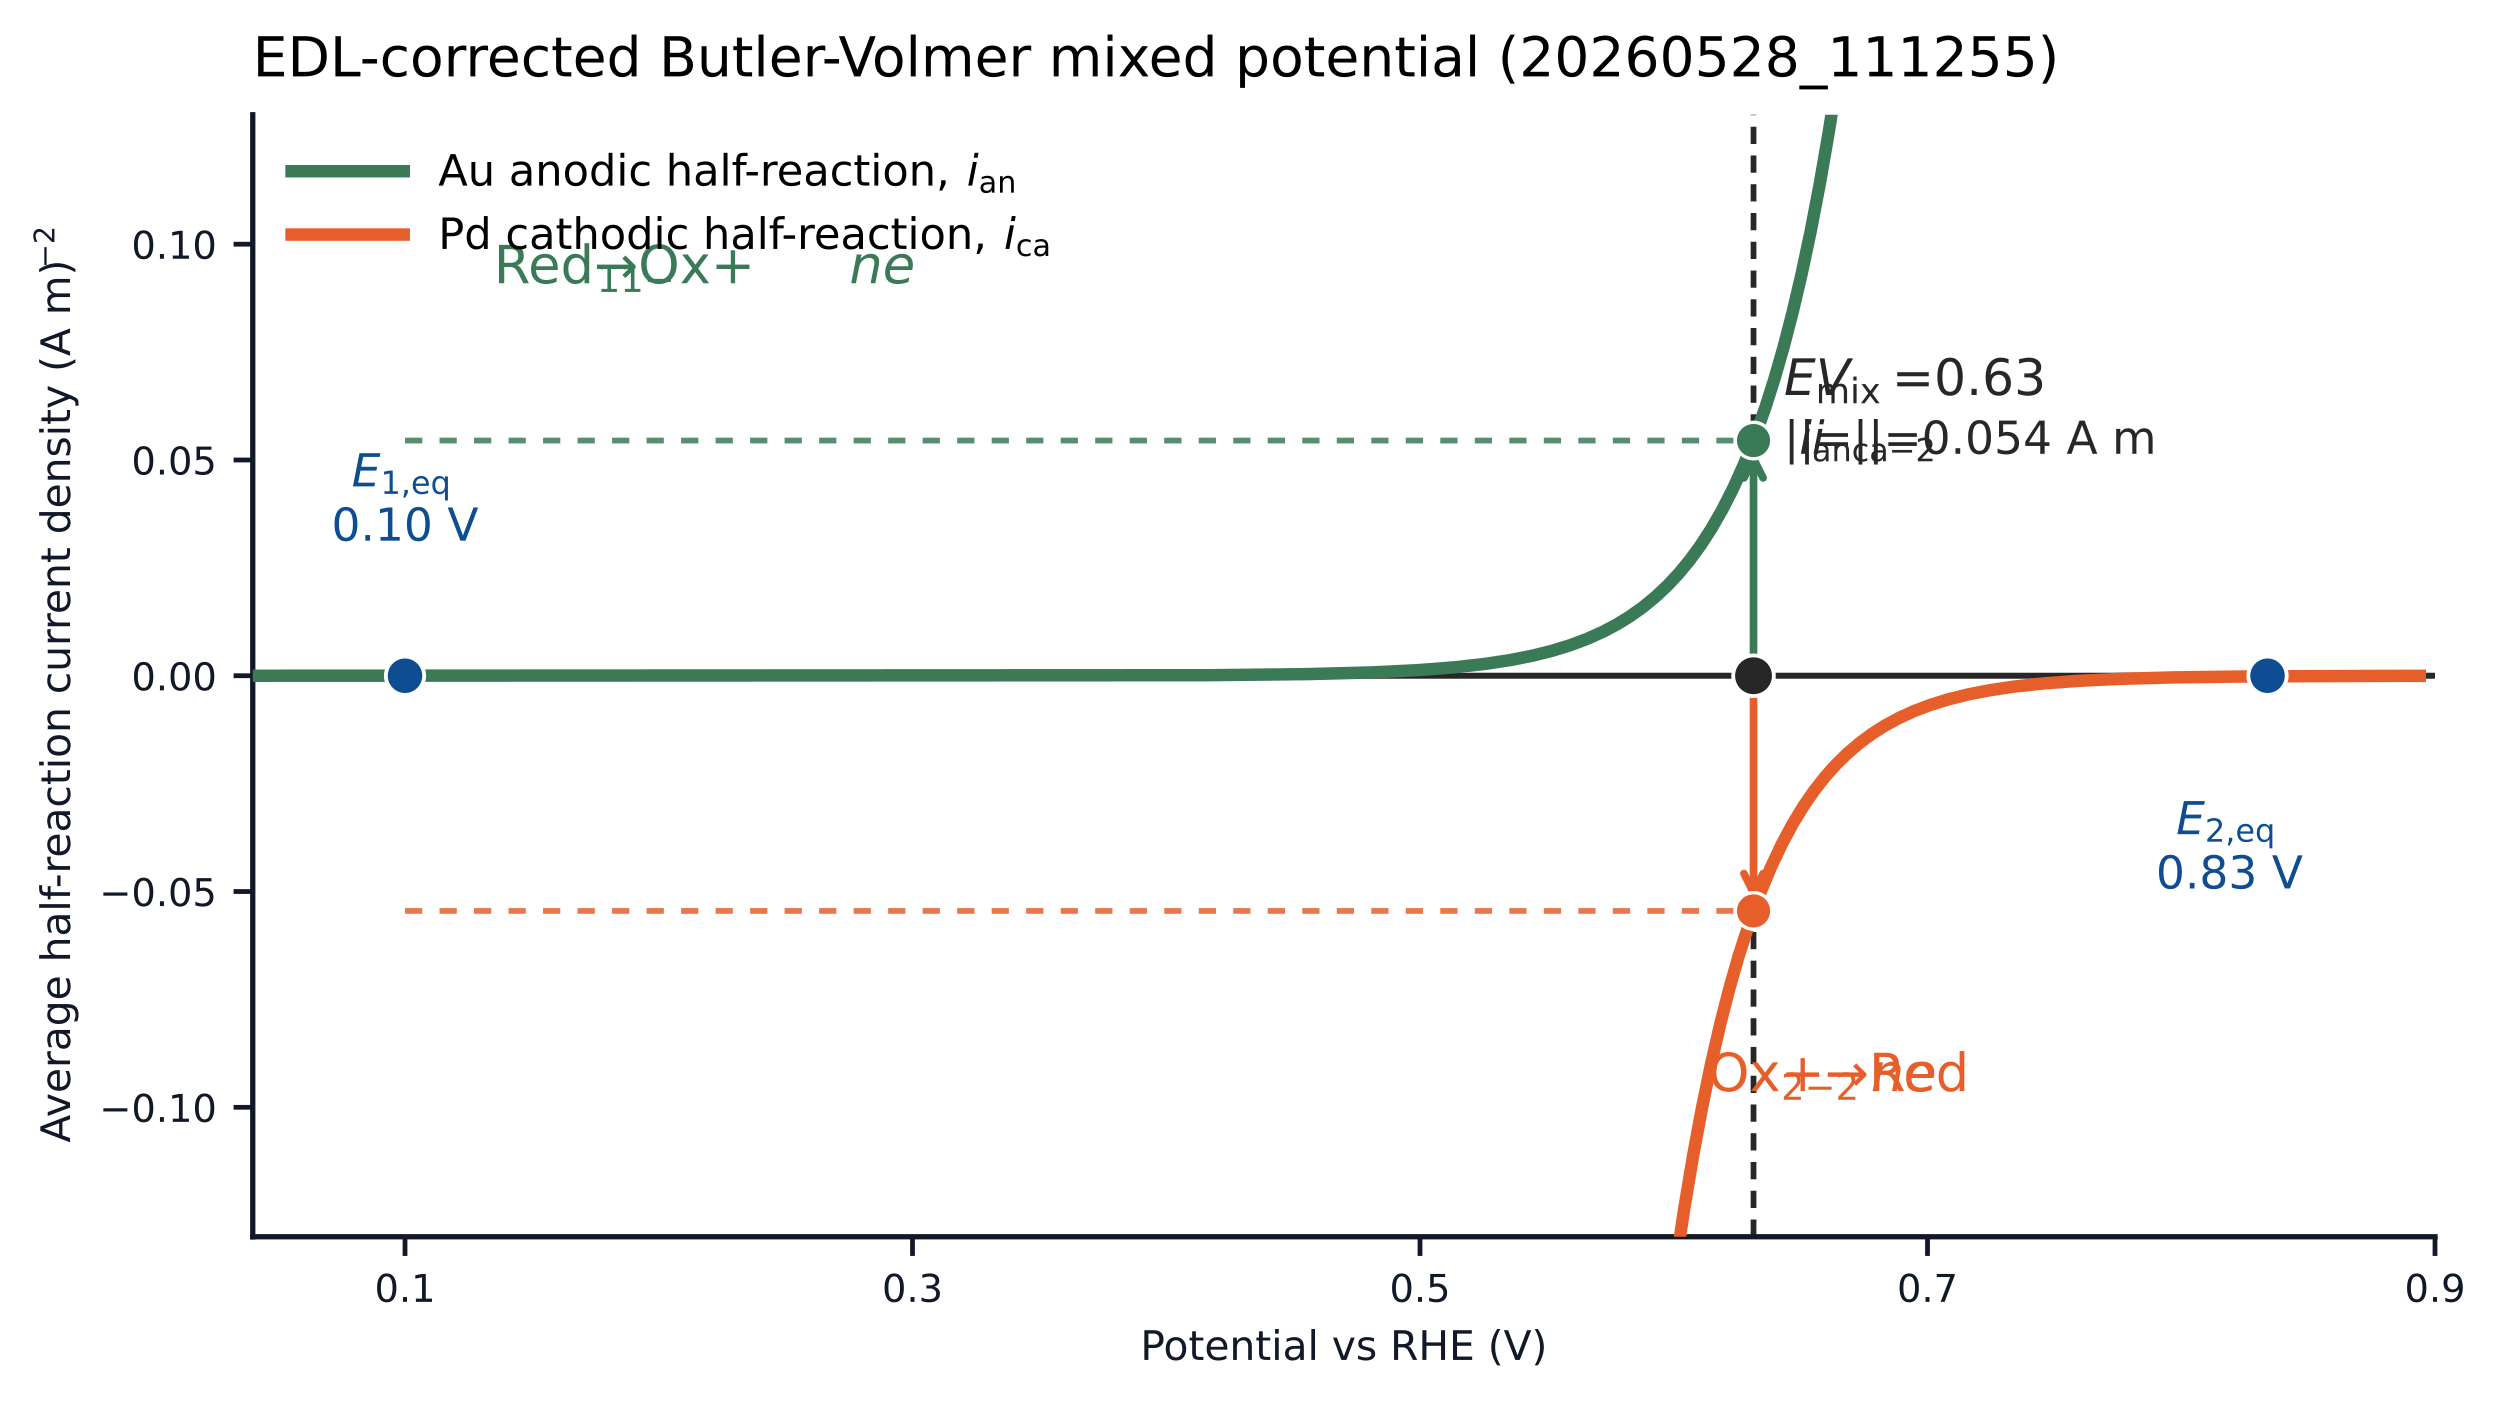
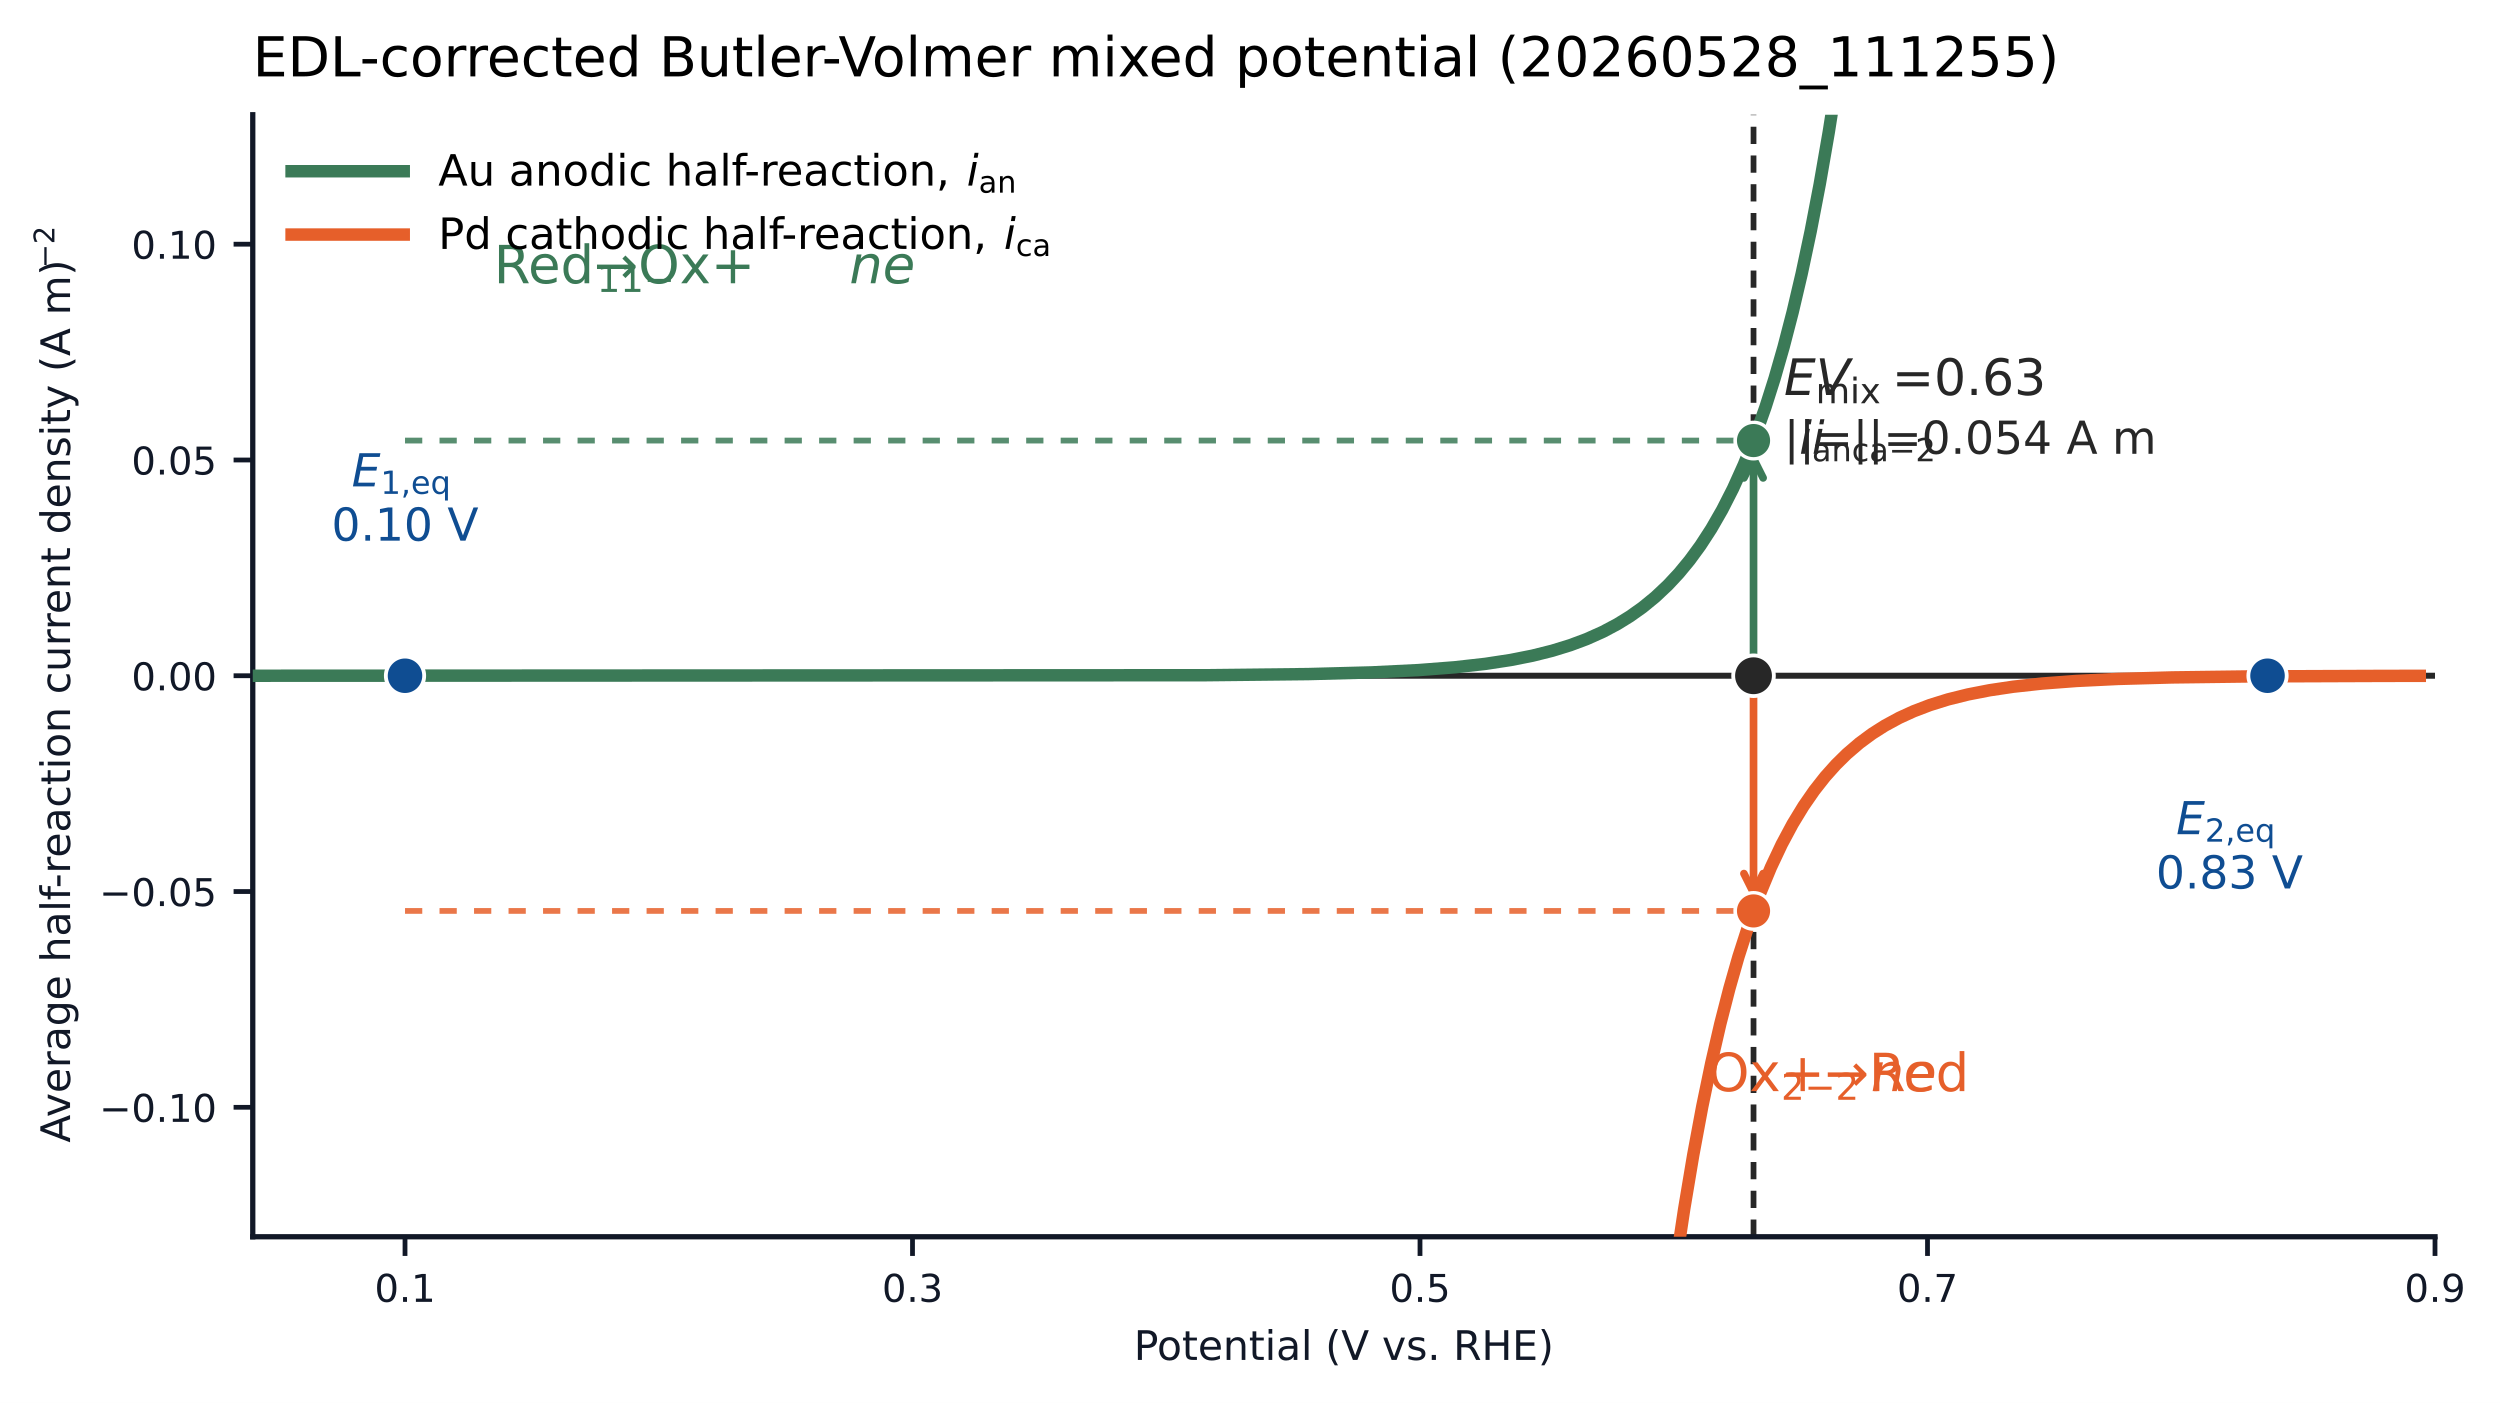
<svg xmlns="http://www.w3.org/2000/svg" xmlns:xlink="http://www.w3.org/1999/xlink" width="521.602pt" height="292.707pt" viewBox="0 0 521.602 292.707" version="1.1">
  <defs>
    <style type="text/css">*{stroke-linejoin: round; stroke-linecap: butt}</style>
  </defs>
  <g id="figure_1">
    <g id="patch_1">
      <path d="M 0 292.707  L 521.602 292.707  L 521.602 0  L 0 0  z " style="fill: #ffffff" />
    </g>
    <g id="axes_1">
      <g id="patch_2">
        <path d="M 52.736 258.038  L 508.041 258.038  L 508.041 23.938  L 52.736 23.938  z " style="fill: #ffffff" />
      </g>
      <g id="matplotlib.axis_1">
        <g id="xtick_1">
          <g id="line2d_1">
            <defs>
-               <path id="m4b0524a9aa" d="M 0 0  L 0 4  " style="stroke: #111827" />
+               <path id="m7ab877144f" d="M 0 0  L 0 4  " style="stroke: #111827" />
            </defs>
            <g>
-               <use xlink:href="#m4b0524a9aa" x="84.502" y="258.038" style="fill: #111827; stroke: #111827" />
+               <use xlink:href="#m7ab877144f" x="84.502" y="258.038" style="fill: #111827; stroke: #111827" />
            </g>
          </g>
          <g id="text_1">
            <text style="fill: #111827; font: 8px 'DejaVu Sans', 'Arial', 'Helvetica', sans-serif; text-anchor: middle" x="84.502" y="271.617" transform="rotate(-0 84.50167 271.617)">0.1</text>
          </g>
        </g>
        <g id="xtick_2">
          <g id="line2d_2">
            <g>
-               <use xlink:href="#m4b0524a9aa" x="190.386" y="258.038" style="fill: #111827; stroke: #111827" />
+               <use xlink:href="#m7ab877144f" x="190.386" y="258.038" style="fill: #111827; stroke: #111827" />
            </g>
          </g>
          <g id="text_2">
            <text style="fill: #111827; font: 8px 'DejaVu Sans', 'Arial', 'Helvetica', sans-serif; text-anchor: middle" x="190.386" y="271.617" transform="rotate(-0 190.3864 271.617)">0.3</text>
          </g>
        </g>
        <g id="xtick_3">
          <g id="line2d_3">
            <g>
-               <use xlink:href="#m4b0524a9aa" x="296.271" y="258.038" style="fill: #111827; stroke: #111827" />
+               <use xlink:href="#m7ab877144f" x="296.271" y="258.038" style="fill: #111827; stroke: #111827" />
            </g>
          </g>
          <g id="text_3">
            <text style="fill: #111827; font: 8px 'DejaVu Sans', 'Arial', 'Helvetica', sans-serif; text-anchor: middle" x="296.271" y="271.617" transform="rotate(-0 296.2711 271.617)">0.5</text>
          </g>
        </g>
        <g id="xtick_4">
          <g id="line2d_4">
            <g>
-               <use xlink:href="#m4b0524a9aa" x="402.156" y="258.038" style="fill: #111827; stroke: #111827" />
+               <use xlink:href="#m7ab877144f" x="402.156" y="258.038" style="fill: #111827; stroke: #111827" />
            </g>
          </g>
          <g id="text_4">
            <text style="fill: #111827; font: 8px 'DejaVu Sans', 'Arial', 'Helvetica', sans-serif; text-anchor: middle" x="402.156" y="271.617" transform="rotate(-0 402.1559 271.617)">0.7</text>
          </g>
        </g>
        <g id="xtick_5">
          <g id="line2d_5">
            <g>
-               <use xlink:href="#m4b0524a9aa" x="508.041" y="258.038" style="fill: #111827; stroke: #111827" />
+               <use xlink:href="#m7ab877144f" x="508.041" y="258.038" style="fill: #111827; stroke: #111827" />
            </g>
          </g>
          <g id="text_5">
            <text style="fill: #111827; font: 8px 'DejaVu Sans', 'Arial', 'Helvetica', sans-serif; text-anchor: middle" x="508.041" y="271.617" transform="rotate(-0 508.0406 271.617)">0.9</text>
          </g>
        </g>
        <g id="text_6">
-           <text style="fill: #111827; font: 8.5px 'DejaVu Sans', 'Arial', 'Helvetica', sans-serif; text-anchor: middle" x="280.388" y="283.739" transform="rotate(-0 280.3884 283.7394)">Potential vs RHE (V)</text>
+           <text style="fill: #111827; font: 8.5px 'DejaVu Sans', 'Arial', 'Helvetica', sans-serif; text-anchor: middle" x="280.388" y="283.739" transform="rotate(-0 280.3884 283.7394)">Potential (V vs. RHE)</text>
        </g>
      </g>
      <g id="matplotlib.axis_2">
        <g id="ytick_1">
          <g id="line2d_6">
            <defs>
-               <path id="m8ec68d78c2" d="M 0 0  L -4 0  " style="stroke: #111827" />
+               <path id="m3aa869bc6a" d="M 0 0  L -4 0  " style="stroke: #111827" />
            </defs>
            <g>
-               <use xlink:href="#m8ec68d78c2" x="52.736" y="231.027" style="fill: #111827; stroke: #111827" />
+               <use xlink:href="#m3aa869bc6a" x="52.736" y="231.027" style="fill: #111827; stroke: #111827" />
            </g>
          </g>
          <g id="text_7">
            <text style="fill: #111827; font: 8px 'DejaVu Sans', 'Arial', 'Helvetica', sans-serif; text-anchor: end" x="45.236" y="234.066" transform="rotate(-0 45.23625 234.066)">−0.10</text>
          </g>
        </g>
        <g id="ytick_2">
          <g id="line2d_7">
            <g>
-               <use xlink:href="#m8ec68d78c2" x="52.736" y="186.007" style="fill: #111827; stroke: #111827" />
+               <use xlink:href="#m3aa869bc6a" x="52.736" y="186.007" style="fill: #111827; stroke: #111827" />
            </g>
          </g>
          <g id="text_8">
            <text style="fill: #111827; font: 8px 'DejaVu Sans', 'Arial', 'Helvetica', sans-serif; text-anchor: end" x="45.236" y="189.047" transform="rotate(-0 45.23625 189.0468)">−0.05</text>
          </g>
        </g>
        <g id="ytick_3">
          <g id="line2d_8">
            <g>
-               <use xlink:href="#m8ec68d78c2" x="52.736" y="140.988" style="fill: #111827; stroke: #111827" />
+               <use xlink:href="#m3aa869bc6a" x="52.736" y="140.988" style="fill: #111827; stroke: #111827" />
            </g>
          </g>
          <g id="text_9">
            <text style="fill: #111827; font: 8px 'DejaVu Sans', 'Arial', 'Helvetica', sans-serif; text-anchor: end" x="45.236" y="144.028" transform="rotate(-0 45.23625 144.0276)">0.00</text>
          </g>
        </g>
        <g id="ytick_4">
          <g id="line2d_9">
            <g>
-               <use xlink:href="#m8ec68d78c2" x="52.736" y="95.969" style="fill: #111827; stroke: #111827" />
+               <use xlink:href="#m3aa869bc6a" x="52.736" y="95.969" style="fill: #111827; stroke: #111827" />
            </g>
          </g>
          <g id="text_10">
            <text style="fill: #111827; font: 8px 'DejaVu Sans', 'Arial', 'Helvetica', sans-serif; text-anchor: end" x="45.236" y="99.008" transform="rotate(-0 45.23625 99.00835)">0.05</text>
          </g>
        </g>
        <g id="ytick_5">
          <g id="line2d_10">
            <g>
-               <use xlink:href="#m8ec68d78c2" x="52.736" y="50.95" style="fill: #111827; stroke: #111827" />
+               <use xlink:href="#m3aa869bc6a" x="52.736" y="50.95" style="fill: #111827; stroke: #111827" />
            </g>
          </g>
          <g id="text_11">
            <text style="fill: #111827; font: 8px 'DejaVu Sans', 'Arial', 'Helvetica', sans-serif; text-anchor: end" x="45.236" y="53.989" transform="rotate(-0 45.23625 53.98912)">0.10</text>
          </g>
        </g>
        <g id="text_12">
          <g style="fill: #111827" transform="translate(14.935 238.3982) rotate(-90)">
            <text>
              <tspan style="font: 8.5px 'DejaVu Sans'" x="0 5.815 10.845 16.074 19.569 24.778 30.173 35.403 38.105 43.492 48.701 51.062 54.055 57.122 60.616 65.846 71.055 75.728 79.061 81.422 86.623 92.01 94.712 99.385 104.772 108.267 111.762 116.991 122.378 125.711 128.413 133.809 139.038 144.425 148.854 151.215 154.548 159.578 162.28 165.596 171.411 174.113 191.478" y="-0.322">Average half-reaction current density (A m)</tspan>
              <tspan style="font: 5.95px 'DejaVu Sans'" x="182.475 187.46" y="-3.581">−2</tspan>
            </text>
          </g>
        </g>
      </g>
      <g id="line2d_11">
-         <path d="M 52.736 140.988  L 508.041 140.988  " clip-path="url(#pa93a838a9a)" style="fill: none; stroke: #272727; stroke-width: 1.25; stroke-linecap: square" />
+         <path d="M 52.736 140.988  L 508.041 140.988  " clip-path="url(#p6db0c38c1e)" style="fill: none; stroke: #272727; stroke-width: 1.25; stroke-linecap: square" />
      </g>
      <g id="line2d_12">
-         <path d="M 365.857 258.038  L 365.857 23.938  " clip-path="url(#pa93a838a9a)" style="fill: none; stroke-dasharray: 3.6,2.4; stroke-dashoffset: 0; stroke: #272727; stroke-width: 1.2" />
+         <path d="M 365.857 258.038  L 365.857 23.938  " clip-path="url(#p6db0c38c1e)" style="fill: none; stroke-dasharray: 3.6,2.4; stroke-dashoffset: 0; stroke: #272727; stroke-width: 1.2" />
      </g>
      <g id="LineCollection_1">
-         <path d="M 84.502 91.919  L 365.857 91.919  " clip-path="url(#pa93a838a9a)" style="fill: none; stroke-dasharray: 3.6,3.6; stroke-dashoffset: 0; stroke: #3b7a57; stroke-opacity: 0.85; stroke-width: 1.2" />
-         <path d="M 84.502 190.057  L 365.857 190.057  " clip-path="url(#pa93a838a9a)" style="fill: none; stroke-dasharray: 3.6,3.6; stroke-dashoffset: 0; stroke: #e65f2a; stroke-opacity: 0.85; stroke-width: 1.2" />
+         <path d="M 84.502 91.919  L 365.857 91.919  " clip-path="url(#p6db0c38c1e)" style="fill: none; stroke-dasharray: 3.6,3.6; stroke-dashoffset: 0; stroke: #3b7a57; stroke-opacity: 0.85; stroke-width: 1.2" />
+         <path d="M 84.502 190.057  L 365.857 190.057  " clip-path="url(#p6db0c38c1e)" style="fill: none; stroke-dasharray: 3.6,3.6; stroke-dashoffset: 0; stroke: #e65f2a; stroke-opacity: 0.85; stroke-width: 1.2" />
      </g>
      <g id="patch_3">
        <path d="M 52.736 258.038  L 52.736 23.938  " style="fill: none; stroke: #111827; stroke-width: 1.1; stroke-linejoin: miter; stroke-linecap: square" />
      </g>
      <g id="patch_4">
        <path d="M 52.736 258.038  L 508.041 258.038  " style="fill: none; stroke: #111827; stroke-width: 1.1; stroke-linejoin: miter; stroke-linecap: square" />
      </g>
      <g id="line2d_13">
-         <path d="M 52.736 140.988  L 251.461 140.878  L 272.955 140.643  L 286.153 140.29  L 295.958 139.81  L 303.499 139.227  L 309.91 138.509  L 315.189 137.703  L 319.714 136.806  L 323.862 135.77  L 327.633 134.607  L 331.027 133.34  L 334.421 131.822  L 337.437 130.221  L 340.077 128.592  L 342.716 126.717  L 345.356 124.559  L 347.996 122.073  L 350.258 119.646  L 352.521 116.907  L 354.783 113.816  L 357.046 110.329  L 359.308 106.394  L 361.571 101.954  L 363.833 96.943  L 366.096 91.29  L 368.358 84.911  L 370.244 78.973  L 372.129 72.407  L 374.015 65.146  L 375.9 57.115  L 377.786 48.234  L 379.671 38.413  L 381.556 27.551  L 383.442 15.539  L 385.327 2.254  L 385.761 -1  L 385.761 -1  " clip-path="url(#pa93a838a9a)" style="fill: none; stroke: #3b7a57; stroke-width: 2.6; stroke-linecap: square" />
+         <path d="M 52.736 140.988  L 251.461 140.878  L 272.955 140.643  L 286.153 140.29  L 295.958 139.81  L 303.499 139.227  L 309.91 138.509  L 315.189 137.703  L 319.714 136.806  L 323.862 135.77  L 327.633 134.607  L 331.027 133.34  L 334.421 131.822  L 337.437 130.221  L 340.077 128.592  L 342.716 126.717  L 345.356 124.559  L 347.996 122.073  L 350.258 119.646  L 352.521 116.907  L 354.783 113.816  L 357.046 110.329  L 359.308 106.394  L 361.571 101.954  L 363.833 96.943  L 366.096 91.29  L 368.358 84.911  L 370.244 78.973  L 372.129 72.407  L 374.015 65.146  L 375.9 57.115  L 377.786 48.234  L 379.671 38.413  L 381.556 27.551  L 383.442 15.539  L 385.327 2.254  L 385.761 -1  L 385.761 -1  " clip-path="url(#p6db0c38c1e)" style="fill: none; stroke: #3b7a57; stroke-width: 2.6; stroke-linecap: square" />
      </g>
      <g id="line2d_14">
-         <path d="M 345.793 293.707  L 347.619 278.715  L 349.504 264.777  L 351.389 252.25  L 353.275 240.991  L 355.16 230.871  L 357.046 221.775  L 358.931 213.6  L 360.817 206.252  L 362.702 199.647  L 364.965 192.598  L 367.227 186.397  L 369.49 180.94  L 371.752 176.139  L 374.015 171.915  L 376.277 168.199  L 378.54 164.929  L 380.802 162.052  L 383.065 159.521  L 385.327 157.294  L 387.967 155.032  L 390.607 153.084  L 393.246 151.406  L 396.263 149.771  L 399.28 148.393  L 402.673 147.1  L 406.444 145.925  L 410.592 144.893  L 415.117 144.011  L 420.019 143.279  L 426.053 142.616  L 433.217 142.074  L 441.89 141.653  L 453.203 141.339  L 469.418 141.128  L 497.699 141.017  L 504.864 141.007  L 504.864 141.007  " clip-path="url(#pa93a838a9a)" style="fill: none; stroke: #e65f2a; stroke-width: 2.6; stroke-linecap: square" />
+         <path d="M 345.793 293.707  L 347.619 278.715  L 349.504 264.777  L 351.389 252.25  L 353.275 240.991  L 355.16 230.871  L 357.046 221.775  L 358.931 213.6  L 360.817 206.252  L 362.702 199.647  L 364.965 192.598  L 367.227 186.397  L 369.49 180.94  L 371.752 176.139  L 374.015 171.915  L 376.277 168.199  L 378.54 164.929  L 380.802 162.052  L 383.065 159.521  L 385.327 157.294  L 387.967 155.032  L 390.607 153.084  L 393.246 151.406  L 396.263 149.771  L 399.28 148.393  L 402.673 147.1  L 406.444 145.925  L 410.592 144.893  L 415.117 144.011  L 420.019 143.279  L 426.053 142.616  L 433.217 142.074  L 441.89 141.653  L 453.203 141.339  L 469.418 141.128  L 497.699 141.017  L 504.864 141.007  L 504.864 141.007  " clip-path="url(#p6db0c38c1e)" style="fill: none; stroke: #e65f2a; stroke-width: 2.6; stroke-linecap: square" />
      </g>
      <g id="text_13">
        <g style="fill: #0f4d92" transform="translate(73.38667 101.5592)">
          <text>
            <tspan style="font: oblique 9.5px 'DejaVu Sans'" x="0" y="-0.078">E</tspan>
            <tspan style="font: 6.65px 'DejaVu Sans'" x="6.002 10.233 13.643 17.734" y="1.483">1,eq</tspan>
          </text>
        </g>
        <text style="fill: #0f4d92; font: 9.5px 'DejaVu Sans', 'Arial', 'Helvetica', sans-serif" transform="translate(69.16659 112.8055)">0.10 V</text>
      </g>
      <g id="text_14">
        <g style="fill: #0f4d92" transform="translate(454.0423 174.1302)">
          <text>
            <tspan style="font: oblique 9.5px 'DejaVu Sans'" x="0" y="-0.078">E</tspan>
            <tspan style="font: 6.65px 'DejaVu Sans'" x="6.002 10.233 13.643 17.734" y="1.483">2,eq</tspan>
          </text>
        </g>
        <text style="fill: #0f4d92; font: 9.5px 'DejaVu Sans', 'Arial', 'Helvetica', sans-serif" transform="translate(449.8222 185.3765)">0.83 V</text>
      </g>
      <g id="text_15">
        <g style="fill: #272727" transform="translate(372.2102 82.62053)">
          <text>
            <tspan style="font: oblique 10.5px 'DejaVu Sans'" x="0 56.616" y="-0.203">EV</tspan>
            <tspan style="font: 7.35px 'DejaVu Sans'" x="6.634 13.794 15.836" y="1.522">mix</tspan>
            <tspan style="font: 10.5px 'DejaVu Sans'" x="22.519 33.362 40.043 43.381 50.061" y="-0.203">=0.63</tspan>
          </text>
        </g>
      </g>
      <g id="text_16">
        <g style="fill: #272727" transform="translate(372.2102 95.10195)">
          <text>
            <tspan style="font: 9.5px 'DejaVu Sans'" x="0 14.39 19.442 29.252 43.084 48.135 57.946 63.99 67.01 73.054 79.098 85.143 88.162 94.661 97.681" y="-0.425">||=||=0.054 A m</tspan>
            <tspan style="font: oblique 9.5px 'DejaVu Sans'" x="3.201 32.453" y="-0.425">ii</tspan>
            <tspan style="font: 6.65px 'DejaVu Sans'" x="5.84 9.915 35.092 38.749 107.026 112.598" y="1.136 1.136 1.136 1.136 -4.067 -4.067">anca−2</tspan>
          </text>
        </g>
      </g>
      <g id="text_17">
        <g style="fill: #3b7a57" transform="translate(103.0315 59.74752)">
          <text>
            <tspan style="font: 11px 'DejaVu Sans'" x="0 7.643 14.411 28.841 40.201 48.859 62.817" y="-0.641">Red→Ox+</tspan>
            <tspan style="font: 7.7px 'DejaVu Sans'" x="21.498 55.474 89.927" y="1.164 1.164 -4.852">11−</tspan>
            <tspan style="font: oblique 11px 'DejaVu Sans'" x="74.177 81.149" y="-0.641">ne</tspan>
          </text>
        </g>
      </g>
      <g id="text_18">
        <g style="fill: #e65f2a" transform="translate(356.3388 228.2995)">
          <text>
            <tspan style="font: 11px 'DejaVu Sans'" x="0 8.658 22.616 60.122 71.482 79.125 85.893" y="-0.641">Ox+→Red</tspan>
            <tspan style="font: 7.7px 'DejaVu Sans'" x="15.273 49.726 92.98" y="1.164 -4.852 1.164">2−2</tspan>
            <tspan style="font: oblique 11px 'DejaVu Sans'" x="33.976 40.948" y="-0.641">ne</tspan>
          </text>
        </g>
      </g>
      <g id="text_19">
        <text style="font: 11.5px 'DejaVu Sans', 'Arial', 'Helvetica', sans-serif; text-anchor: start" x="52.736" y="15.938" transform="rotate(-0 52.73625 15.9382)">EDL-corrected Butler-Volmer mixed potential (20260528_111255)</text>
      </g>
      <g id="patch_5">
        <path d="M 365.857 138.991  Q 365.857 116.456 365.857 95.711  " style="fill: none; stroke: #3b7a57; stroke-width: 1.6; stroke-linecap: round" />
        <path d="M 363.857 99.711  L 365.857 95.711  L 367.857 99.711  " style="fill: none; stroke: #3b7a57; stroke-width: 1.6; stroke-linecap: round" />
      </g>
      <g id="patch_6">
        <path d="M 365.857 142.986  Q 365.857 165.52 365.857 186.266  " style="fill: none; stroke: #e65f2a; stroke-width: 1.6; stroke-linecap: round" />
        <path d="M 367.857 182.266  L 365.857 186.266  L 363.857 182.266  " style="fill: none; stroke: #e65f2a; stroke-width: 1.6; stroke-linecap: round" />
      </g>
      <g id="PathCollection_1">
        <defs>
-           <path id="m7d8b609181" d="M 0 4  C 1.061 4 2.078 3.579 2.828 2.828  C 3.579 2.078 4 1.061 4 0  C 4 -1.061 3.579 -2.078 2.828 -2.828  C 2.078 -3.579 1.061 -4 0 -4  C -1.061 -4 -2.078 -3.579 -2.828 -2.828  C -3.579 -2.078 -4 -1.061 -4 0  C -4 1.061 -3.579 2.078 -2.828 2.828  C -2.078 3.579 -1.061 4 0 4  z " style="stroke: #ffffff; stroke-width: 0.8" />
+           <path id="md9c71a8726" d="M 0 4  C 1.061 4 2.078 3.579 2.828 2.828  C 3.579 2.078 4 1.061 4 0  C 4 -1.061 3.579 -2.078 2.828 -2.828  C 2.078 -3.579 1.061 -4 0 -4  C -1.061 -4 -2.078 -3.579 -2.828 -2.828  C -3.579 -2.078 -4 -1.061 -4 0  C -4 1.061 -3.579 2.078 -2.828 2.828  C -2.078 3.579 -1.061 4 0 4  z " style="stroke: #ffffff; stroke-width: 0.8" />
        </defs>
-         <g clip-path="url(#pa93a838a9a)">
-           <use xlink:href="#m7d8b609181" x="84.502" y="140.988" style="fill: #0f4d92; stroke: #ffffff; stroke-width: 0.8" />
+         <g clip-path="url(#p6db0c38c1e)">
+           <use xlink:href="#md9c71a8726" x="84.502" y="140.988" style="fill: #0f4d92; stroke: #ffffff; stroke-width: 0.8" />
        </g>
      </g>
      <g id="PathCollection_2">
-         <g clip-path="url(#pa93a838a9a)">
-           <use xlink:href="#m7d8b609181" x="473.099" y="140.988" style="fill: #0f4d92; stroke: #ffffff; stroke-width: 0.8" />
+         <g clip-path="url(#p6db0c38c1e)">
+           <use xlink:href="#md9c71a8726" x="473.099" y="140.988" style="fill: #0f4d92; stroke: #ffffff; stroke-width: 0.8" />
        </g>
      </g>
      <g id="legend_1">
        <g id="line2d_15">
          <path d="M 60.836 35.727  L 72.536 35.727  L 84.236 35.727  " style="fill: none; stroke: #3b7a57; stroke-width: 2.6; stroke-linecap: square" />
        </g>
        <g id="text_20">
          <g transform="translate(91.43625 38.8768)">
            <text>
              <tspan style="font: 9px 'DejaVu Sans'" x="0 6.157 11.861 14.722 20.237 25.941 31.447 37.16 39.661 44.609 47.47 53.174 58.689 61.189 64.358 67.605 71.306 76.843 82.358 87.306 90.835 93.335 98.842 104.546 107.407" y="-0.156">Au anodic half-reaction, </tspan>
              <tspan style="font: oblique 9px 'DejaVu Sans'" x="110.268" y="-0.156">i</tspan>
              <tspan style="font: 6.3px 'DejaVu Sans'" x="112.768 116.629" y="1.32">an</tspan>
            </text>
          </g>
        </g>
        <g id="line2d_16">
          <path d="M 60.836 48.937  L 72.536 48.937  L 84.236 48.937  " style="fill: none; stroke: #e65f2a; stroke-width: 2.6; stroke-linecap: square" />
        </g>
        <g id="text_21">
          <g transform="translate(91.43625 52.08711)">
            <text>
              <tspan style="font: 9px 'DejaVu Sans'" x="0 5.427 11.14 14.001 18.949 24.464 27.993 33.697 39.204 44.917 47.417 52.365 55.226 60.93 66.445 68.946 72.114 75.362 79.062 84.599 90.114 95.062 98.591 101.092 106.598 112.302 115.163" y="-0.156">Pd cathodic half-reaction, </tspan>
              <tspan style="font: oblique 9px 'DejaVu Sans'" x="118.024" y="-0.156">i</tspan>
              <tspan style="font: 6.3px 'DejaVu Sans'" x="120.524 123.988" y="1.32">ca</tspan>
            </text>
          </g>
        </g>
      </g>
      <g id="PathCollection_3">
        <defs>
-           <path id="m715bd1d3b1" d="M 0 4.243  C 1.125 4.243 2.204 3.796 3 3  C 3.796 2.204 4.243 1.125 4.243 0  C 4.243 -1.125 3.796 -2.204 3 -3  C 2.204 -3.796 1.125 -4.243 0 -4.243  C -1.125 -4.243 -2.204 -3.796 -3 -3  C -3.796 -2.204 -4.243 -1.125 -4.243 0  C -4.243 1.125 -3.796 2.204 -3 3  C -2.204 3.796 -1.125 4.243 0 4.243  z " style="stroke: #ffffff; stroke-width: 0.8" />
+           <path id="mbfa1867632" d="M 0 4.243  C 1.125 4.243 2.204 3.796 3 3  C 3.796 2.204 4.243 1.125 4.243 0  C 4.243 -1.125 3.796 -2.204 3 -3  C 2.204 -3.796 1.125 -4.243 0 -4.243  C -1.125 -4.243 -2.204 -3.796 -3 -3  C -3.796 -2.204 -4.243 -1.125 -4.243 0  C -4.243 1.125 -3.796 2.204 -3 3  C -2.204 3.796 -1.125 4.243 0 4.243  z " style="stroke: #ffffff; stroke-width: 0.8" />
        </defs>
-         <g clip-path="url(#pa93a838a9a)">
-           <use xlink:href="#m715bd1d3b1" x="365.857" y="140.988" style="fill: #272727; stroke: #ffffff; stroke-width: 0.8" />
+         <g clip-path="url(#p6db0c38c1e)">
+           <use xlink:href="#mbfa1867632" x="365.857" y="140.988" style="fill: #272727; stroke: #ffffff; stroke-width: 0.8" />
        </g>
      </g>
      <g id="PathCollection_4">
        <defs>
-           <path id="C0_0_fc6027bf9c" d="M 0 3.808  C 1.01 3.808 1.979 3.407 2.693 2.693  C 3.407 1.979 3.808 1.01 3.808 -0  C 3.808 -1.01 3.407 -1.979 2.693 -2.693  C 1.979 -3.407 1.01 -3.808 0 -3.808  C -1.01 -3.808 -1.979 -3.407 -2.693 -2.693  C -3.407 -1.979 -3.808 -1.01 -3.808 0  C -3.808 1.01 -3.407 1.979 -2.693 2.693  C -1.979 3.407 -1.01 3.808 0 3.808  z " />
+           <path id="C0_0_1f6c7d7887" d="M 0 3.808  C 1.01 3.808 1.979 3.407 2.693 2.693  C 3.407 1.979 3.808 1.01 3.808 -0  C 3.808 -1.01 3.407 -1.979 2.693 -2.693  C 1.979 -3.407 1.01 -3.808 0 -3.808  C -1.01 -3.808 -1.979 -3.407 -2.693 -2.693  C -3.407 -1.979 -3.808 -1.01 -3.808 0  C -3.808 1.01 -3.407 1.979 -2.693 2.693  C -1.979 3.407 -1.01 3.808 0 3.808  z " />
        </defs>
-         <g clip-path="url(#pa93a838a9a)">
-           <use xlink:href="#C0_0_fc6027bf9c" x="365.857" y="91.919" style="fill: #3b7a57; stroke: #ffffff; stroke-width: 0.7" />
-         </g>
-         <g clip-path="url(#pa93a838a9a)">
-           <use xlink:href="#C0_0_fc6027bf9c" x="365.857" y="190.057" style="fill: #e65f2a; stroke: #ffffff; stroke-width: 0.7" />
+         <g clip-path="url(#p6db0c38c1e)">
+           <use xlink:href="#C0_0_1f6c7d7887" x="365.857" y="91.919" style="fill: #3b7a57; stroke: #ffffff; stroke-width: 0.7" />
+         </g>
+         <g clip-path="url(#p6db0c38c1e)">
+           <use xlink:href="#C0_0_1f6c7d7887" x="365.857" y="190.057" style="fill: #e65f2a; stroke: #ffffff; stroke-width: 0.7" />
        </g>
      </g>
    </g>
  </g>
  <defs>
-     <clipPath id="pa93a838a9a">
+     <clipPath id="p6db0c38c1e">
      <rect x="52.736" y="23.938" width="455.304" height="234.1" />
    </clipPath>
  </defs>
</svg>
